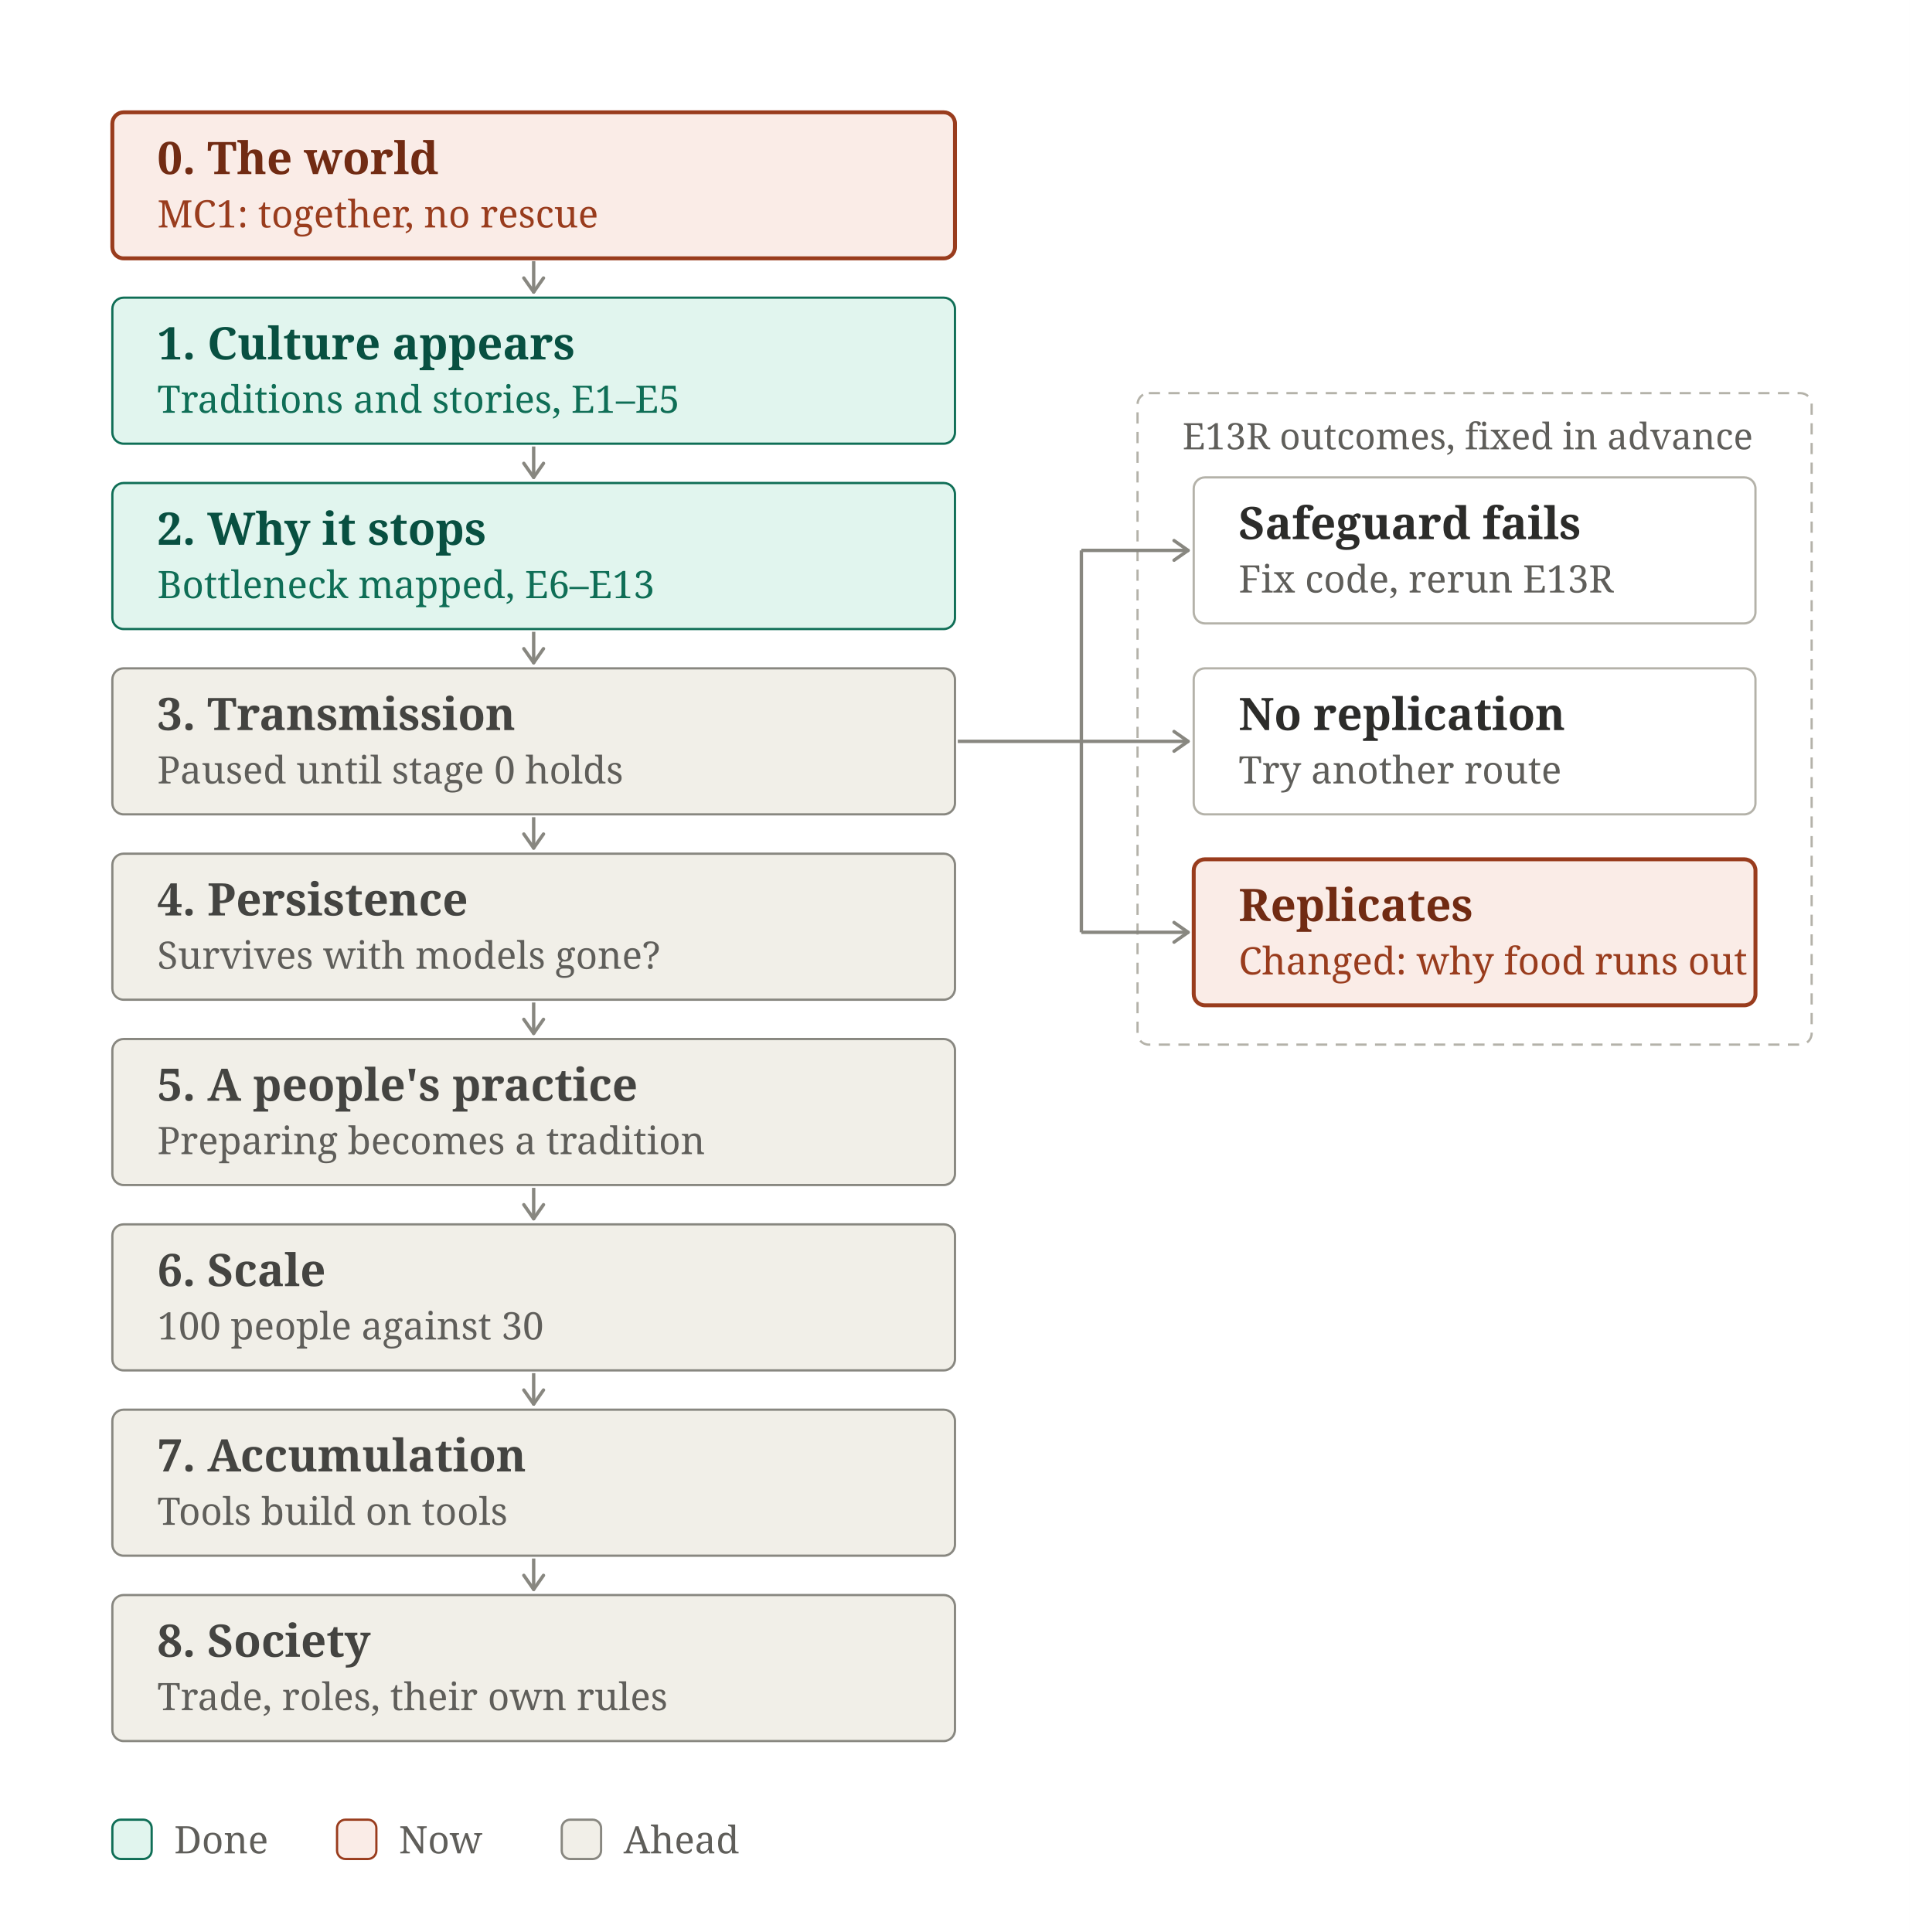
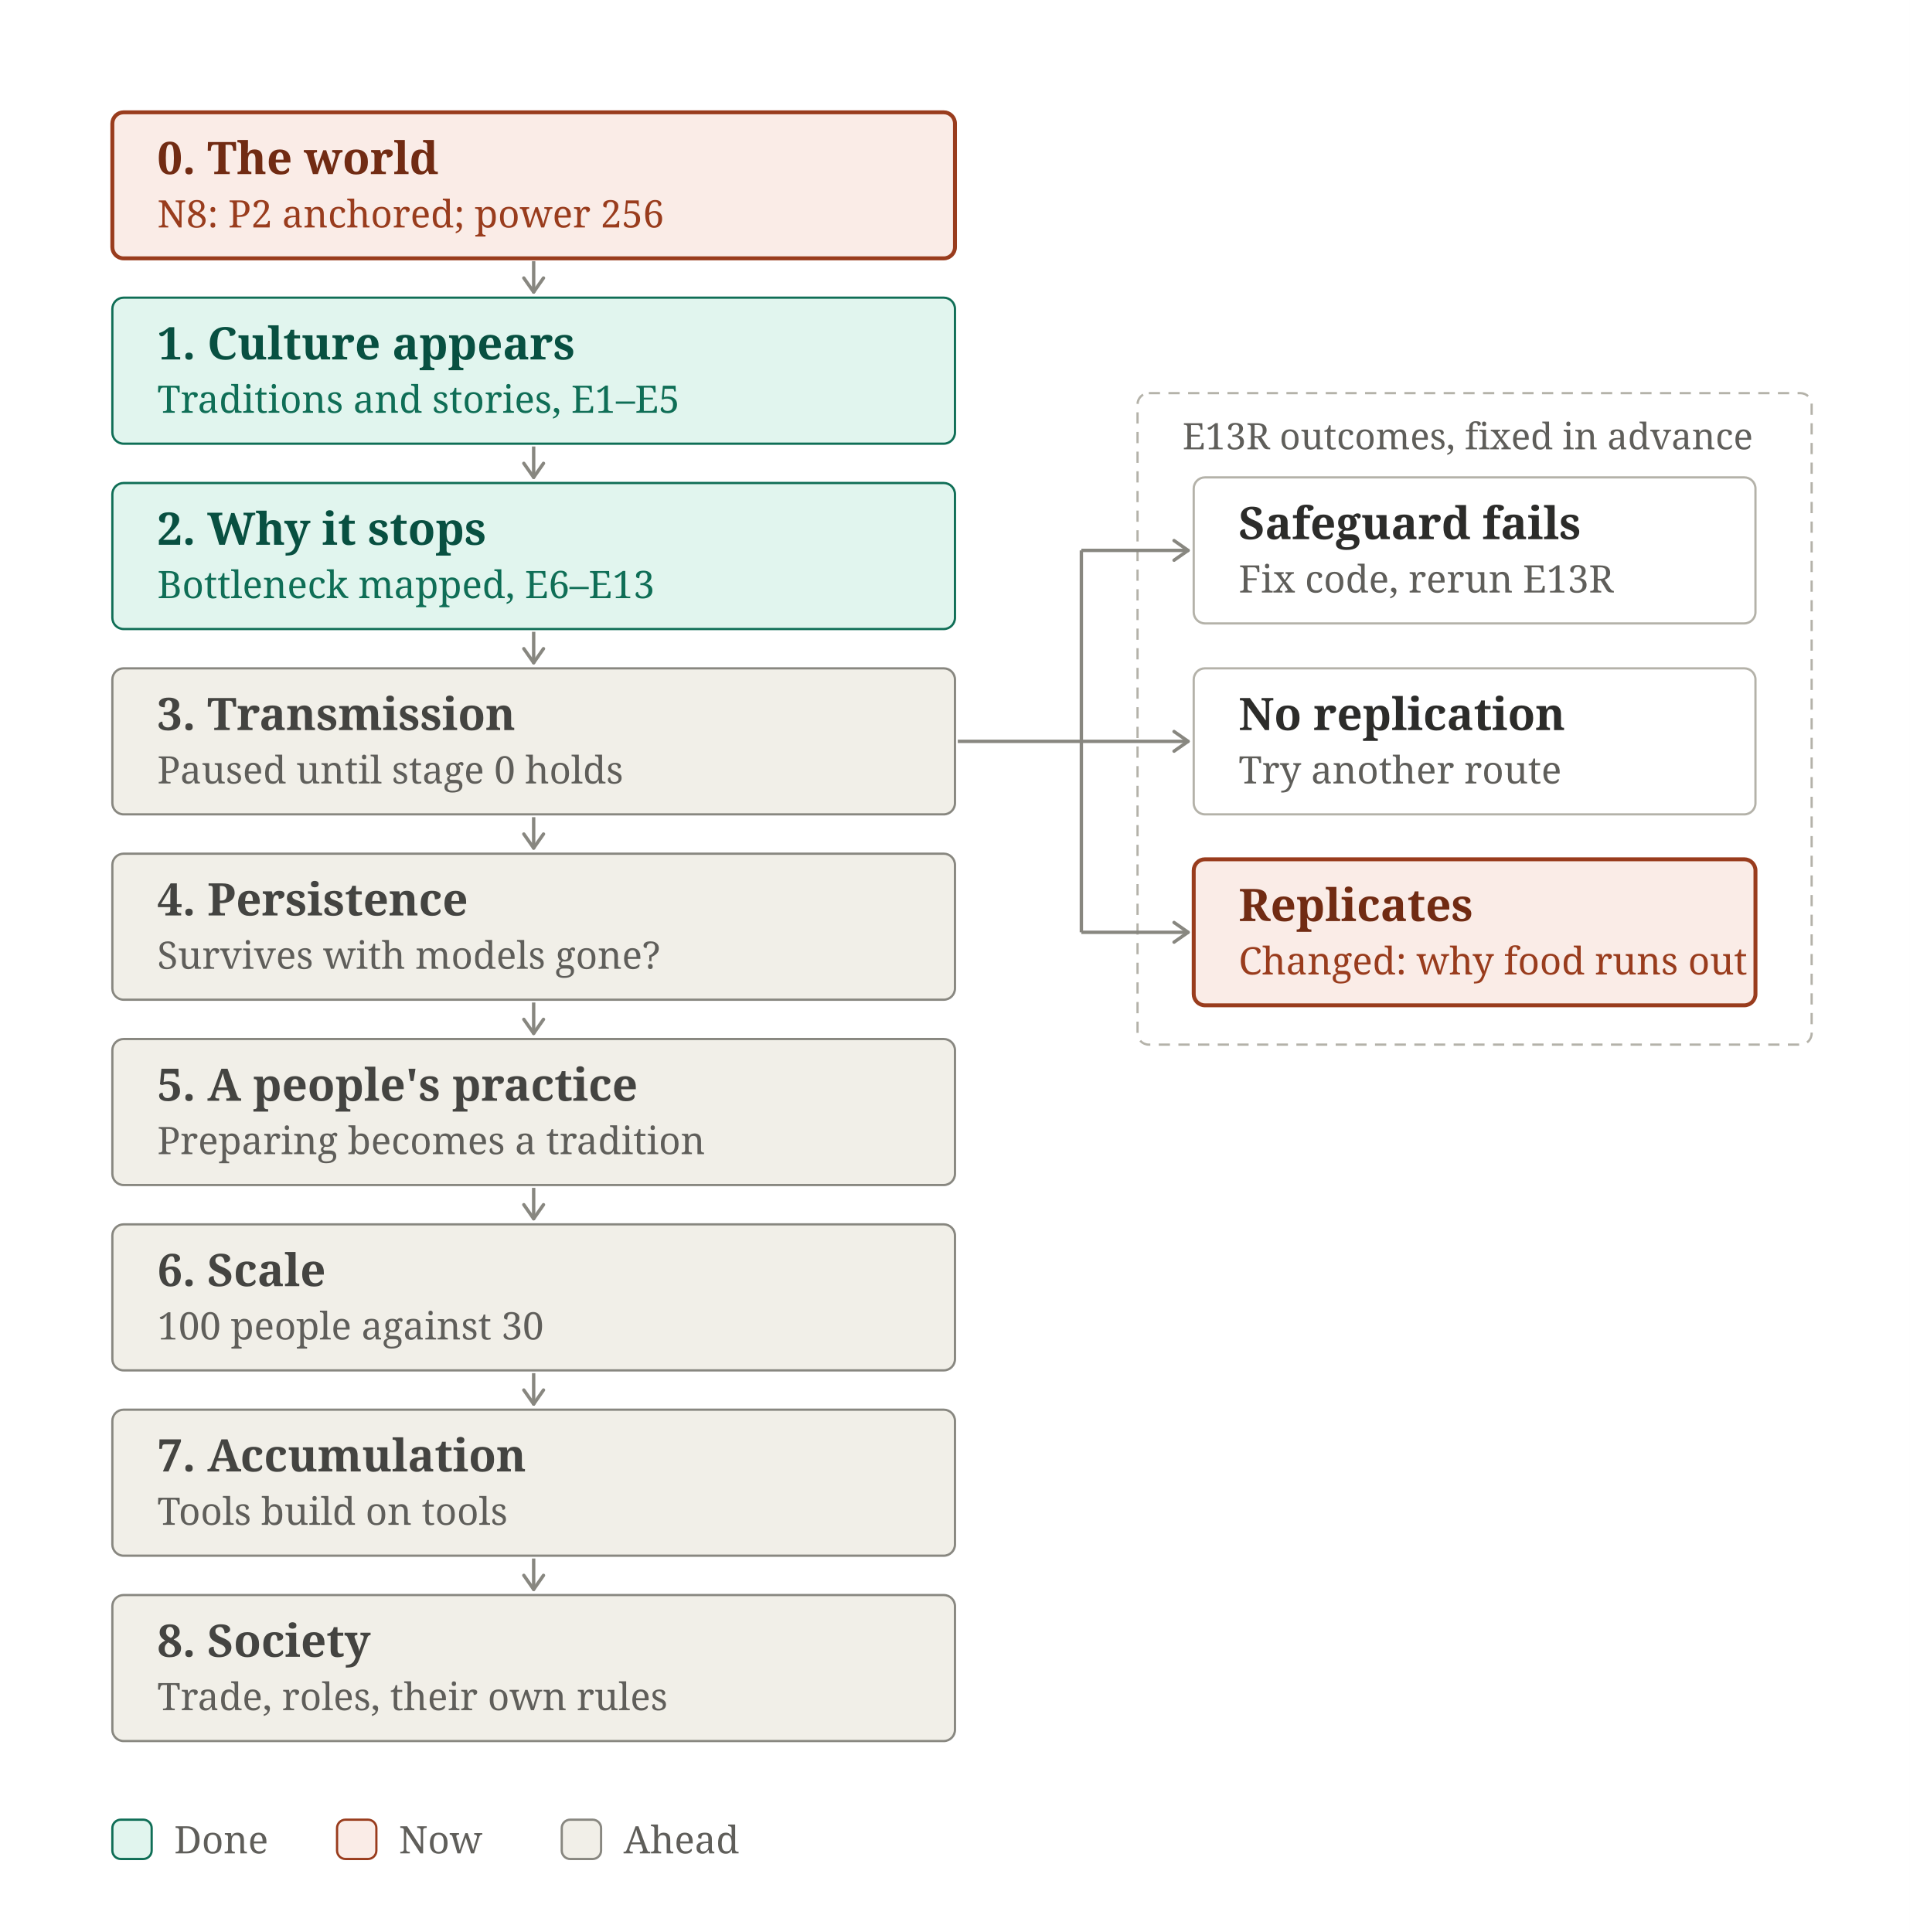
<svg xmlns="http://www.w3.org/2000/svg" width="680" height="688" viewBox="0 0 680 688" font-family="Garamond, Georgia, serif" role="img">
  <rect width="680" height="688" fill="#FFFFFF" />
  <rect x="405" y="140" width="240" height="232" rx="4" fill="none" stroke="#B4B2A9" stroke-width="0.8" stroke-dasharray="4 3" />
  <text x="421" y="160" font-size="13" fill="#5F5E5A">E13R outcomes, fixed in advance</text>
  <line x1="190" y1="93" x2="190" y2="104" stroke="#888780" stroke-width="1.2" />
  <line x1="186.5" y1="99.0" x2="190" y2="104" stroke="#888780" stroke-width="1.2" stroke-linecap="round" />
  <line x1="193.5" y1="99.0" x2="190" y2="104" stroke="#888780" stroke-width="1.2" stroke-linecap="round" />
  <line x1="190" y1="159" x2="190" y2="170" stroke="#888780" stroke-width="1.2" />
  <line x1="186.5" y1="165.0" x2="190" y2="170" stroke="#888780" stroke-width="1.2" stroke-linecap="round" />
  <line x1="193.5" y1="165.0" x2="190" y2="170" stroke="#888780" stroke-width="1.2" stroke-linecap="round" />
  <line x1="190" y1="225" x2="190" y2="236" stroke="#888780" stroke-width="1.2" />
  <line x1="186.5" y1="231.0" x2="190" y2="236" stroke="#888780" stroke-width="1.2" stroke-linecap="round" />
  <line x1="193.5" y1="231.0" x2="190" y2="236" stroke="#888780" stroke-width="1.2" stroke-linecap="round" />
  <line x1="190" y1="291" x2="190" y2="302" stroke="#888780" stroke-width="1.2" />
  <line x1="186.5" y1="297.0" x2="190" y2="302" stroke="#888780" stroke-width="1.2" stroke-linecap="round" />
  <line x1="193.5" y1="297.0" x2="190" y2="302" stroke="#888780" stroke-width="1.2" stroke-linecap="round" />
  <line x1="190" y1="357" x2="190" y2="368" stroke="#888780" stroke-width="1.2" />
  <line x1="186.5" y1="363.0" x2="190" y2="368" stroke="#888780" stroke-width="1.2" stroke-linecap="round" />
  <line x1="193.5" y1="363.0" x2="190" y2="368" stroke="#888780" stroke-width="1.2" stroke-linecap="round" />
  <line x1="190" y1="423" x2="190" y2="434" stroke="#888780" stroke-width="1.2" />
  <line x1="186.5" y1="429.0" x2="190" y2="434" stroke="#888780" stroke-width="1.2" stroke-linecap="round" />
  <line x1="193.5" y1="429.0" x2="190" y2="434" stroke="#888780" stroke-width="1.2" stroke-linecap="round" />
  <line x1="190" y1="489" x2="190" y2="500" stroke="#888780" stroke-width="1.2" />
  <line x1="186.5" y1="495.0" x2="190" y2="500" stroke="#888780" stroke-width="1.2" stroke-linecap="round" />
  <line x1="193.5" y1="495.0" x2="190" y2="500" stroke="#888780" stroke-width="1.2" stroke-linecap="round" />
  <line x1="190" y1="555" x2="190" y2="566" stroke="#888780" stroke-width="1.2" />
  <line x1="186.5" y1="561.0" x2="190" y2="566" stroke="#888780" stroke-width="1.2" stroke-linecap="round" />
  <line x1="193.5" y1="561.0" x2="190" y2="566" stroke="#888780" stroke-width="1.2" stroke-linecap="round" />
  <line x1="341" y1="264" x2="385" y2="264" stroke="#888780" stroke-width="1.2" />
  <line x1="385" y1="196" x2="385" y2="332" stroke="#888780" stroke-width="1.2" />
  <line x1="385" y1="196" x2="423" y2="196" stroke="#888780" stroke-width="1.2" />
  <line x1="418.0" y1="199.5" x2="423" y2="196" stroke="#888780" stroke-width="1.2" stroke-linecap="round" />
  <line x1="418.0" y1="192.5" x2="423" y2="196" stroke="#888780" stroke-width="1.2" stroke-linecap="round" />
  <line x1="385" y1="264" x2="423" y2="264" stroke="#888780" stroke-width="1.2" />
  <line x1="418.0" y1="267.5" x2="423" y2="264" stroke="#888780" stroke-width="1.2" stroke-linecap="round" />
  <line x1="418.0" y1="260.5" x2="423" y2="264" stroke="#888780" stroke-width="1.2" stroke-linecap="round" />
  <line x1="385" y1="332" x2="423" y2="332" stroke="#888780" stroke-width="1.2" />
  <line x1="418.0" y1="335.5" x2="423" y2="332" stroke="#888780" stroke-width="1.2" stroke-linecap="round" />
  <line x1="418.0" y1="328.5" x2="423" y2="332" stroke="#888780" stroke-width="1.2" stroke-linecap="round" />
  <rect x="40" y="40" width="300" height="52" rx="4" fill="#FAECE7" stroke="#993C1D" stroke-width="1.4" />
  <text x="56" y="62" font-size="16" font-weight="bold" fill="#712B13">0. The world</text>
-   <text x="56" y="81" font-size="13.5" fill="#993C1D">MC1: together, no rescue</text>
+   <text x="56" y="81" font-size="13.5" fill="#993C1D">N8: P2 anchored; power 256</text>
  <rect x="40" y="106" width="300" height="52" rx="4" fill="#E1F5EE" stroke="#0F6E56" stroke-width="0.8" />
  <text x="56" y="128" font-size="16" font-weight="bold" fill="#085041">1. Culture appears</text>
  <text x="56" y="147" font-size="13.5" fill="#0F6E56">Traditions and stories, E1–E5</text>
  <rect x="40" y="172" width="300" height="52" rx="4" fill="#E1F5EE" stroke="#0F6E56" stroke-width="0.8" />
  <text x="56" y="194" font-size="16" font-weight="bold" fill="#085041">2. Why it stops</text>
  <text x="56" y="213" font-size="13.5" fill="#0F6E56">Bottleneck mapped, E6–E13</text>
  <rect x="40" y="238" width="300" height="52" rx="4" fill="#F1EFE8" stroke="#888780" stroke-width="0.8" />
  <text x="56" y="260" font-size="16" font-weight="bold" fill="#444441">3. Transmission</text>
  <text x="56" y="279" font-size="13.5" fill="#5F5E5A">Paused until stage 0 holds</text>
  <rect x="40" y="304" width="300" height="52" rx="4" fill="#F1EFE8" stroke="#888780" stroke-width="0.8" />
  <text x="56" y="326" font-size="16" font-weight="bold" fill="#444441">4. Persistence</text>
  <text x="56" y="345" font-size="13.5" fill="#5F5E5A">Survives with models gone?</text>
  <rect x="40" y="370" width="300" height="52" rx="4" fill="#F1EFE8" stroke="#888780" stroke-width="0.8" />
  <text x="56" y="392" font-size="16" font-weight="bold" fill="#444441">5. A people's practice</text>
  <text x="56" y="411" font-size="13.5" fill="#5F5E5A">Preparing becomes a tradition</text>
  <rect x="40" y="436" width="300" height="52" rx="4" fill="#F1EFE8" stroke="#888780" stroke-width="0.8" />
  <text x="56" y="458" font-size="16" font-weight="bold" fill="#444441">6. Scale</text>
  <text x="56" y="477" font-size="13.5" fill="#5F5E5A">100 people against 30</text>
  <rect x="40" y="502" width="300" height="52" rx="4" fill="#F1EFE8" stroke="#888780" stroke-width="0.8" />
  <text x="56" y="524" font-size="16" font-weight="bold" fill="#444441">7. Accumulation</text>
  <text x="56" y="543" font-size="13.5" fill="#5F5E5A">Tools build on tools</text>
  <rect x="40" y="568" width="300" height="52" rx="4" fill="#F1EFE8" stroke="#888780" stroke-width="0.8" />
  <text x="56" y="590" font-size="16" font-weight="bold" fill="#444441">8. Society</text>
  <text x="56" y="609" font-size="13.5" fill="#5F5E5A">Trade, roles, their own rules</text>
  <rect x="425" y="170" width="200" height="52" rx="4" fill="#FFFFFF" stroke="#B4B2A9" stroke-width="0.8" />
  <text x="441" y="192" font-size="16" font-weight="bold" fill="#2C2C2A">Safeguard fails</text>
  <text x="441" y="211" font-size="13.5" fill="#5F5E5A">Fix code, rerun E13R</text>
  <rect x="425" y="238" width="200" height="52" rx="4" fill="#FFFFFF" stroke="#B4B2A9" stroke-width="0.8" />
  <text x="441" y="260" font-size="16" font-weight="bold" fill="#2C2C2A">No replication</text>
  <text x="441" y="279" font-size="13.5" fill="#5F5E5A">Try another route</text>
  <rect x="425" y="306" width="200" height="52" rx="4" fill="#FAECE7" stroke="#993C1D" stroke-width="1.4" />
  <text x="441" y="328" font-size="16" font-weight="bold" fill="#712B13">Replicates</text>
  <text x="441" y="347" font-size="13.5" fill="#993C1D">Changed: why food runs out</text>
  <rect x="40" y="648" width="14" height="14" rx="3" fill="#E1F5EE" stroke="#0F6E56" stroke-width="0.8" />
  <text x="62" y="660" font-size="13.5" fill="#5F5E5A">Done</text>
  <rect x="120" y="648" width="14" height="14" rx="3" fill="#FAECE7" stroke="#993C1D" stroke-width="0.8" />
  <text x="142" y="660" font-size="13.5" fill="#5F5E5A">Now</text>
  <rect x="200" y="648" width="14" height="14" rx="3" fill="#F1EFE8" stroke="#888780" stroke-width="0.8" />
  <text x="222" y="660" font-size="13.5" fill="#5F5E5A">Ahead</text>
</svg>
